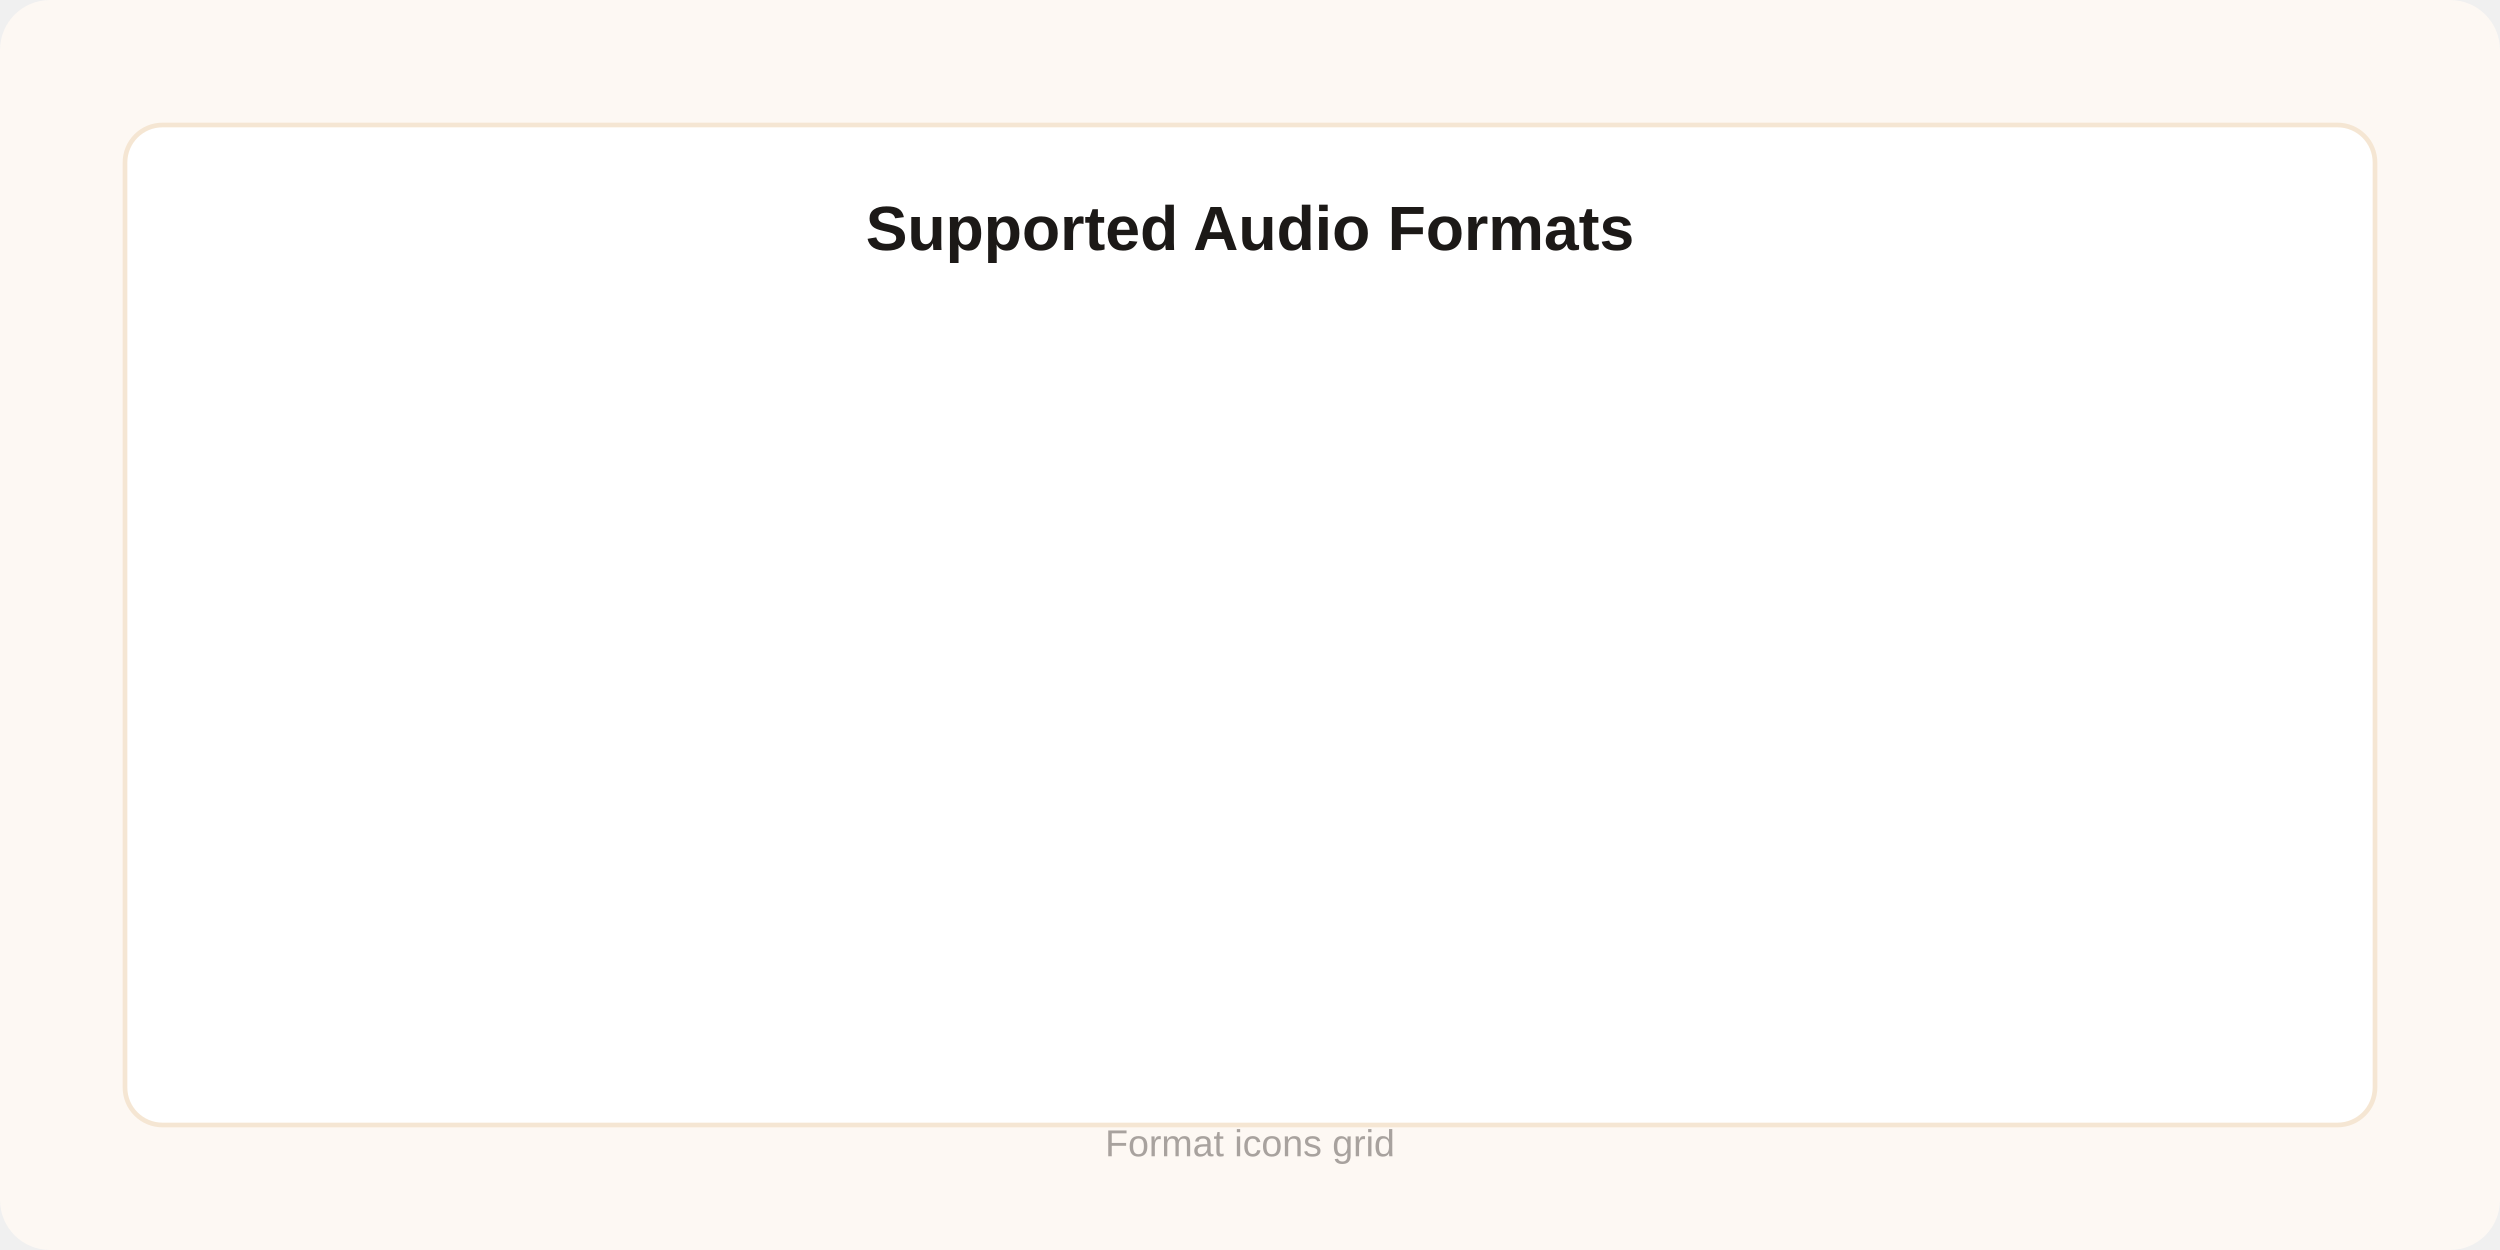
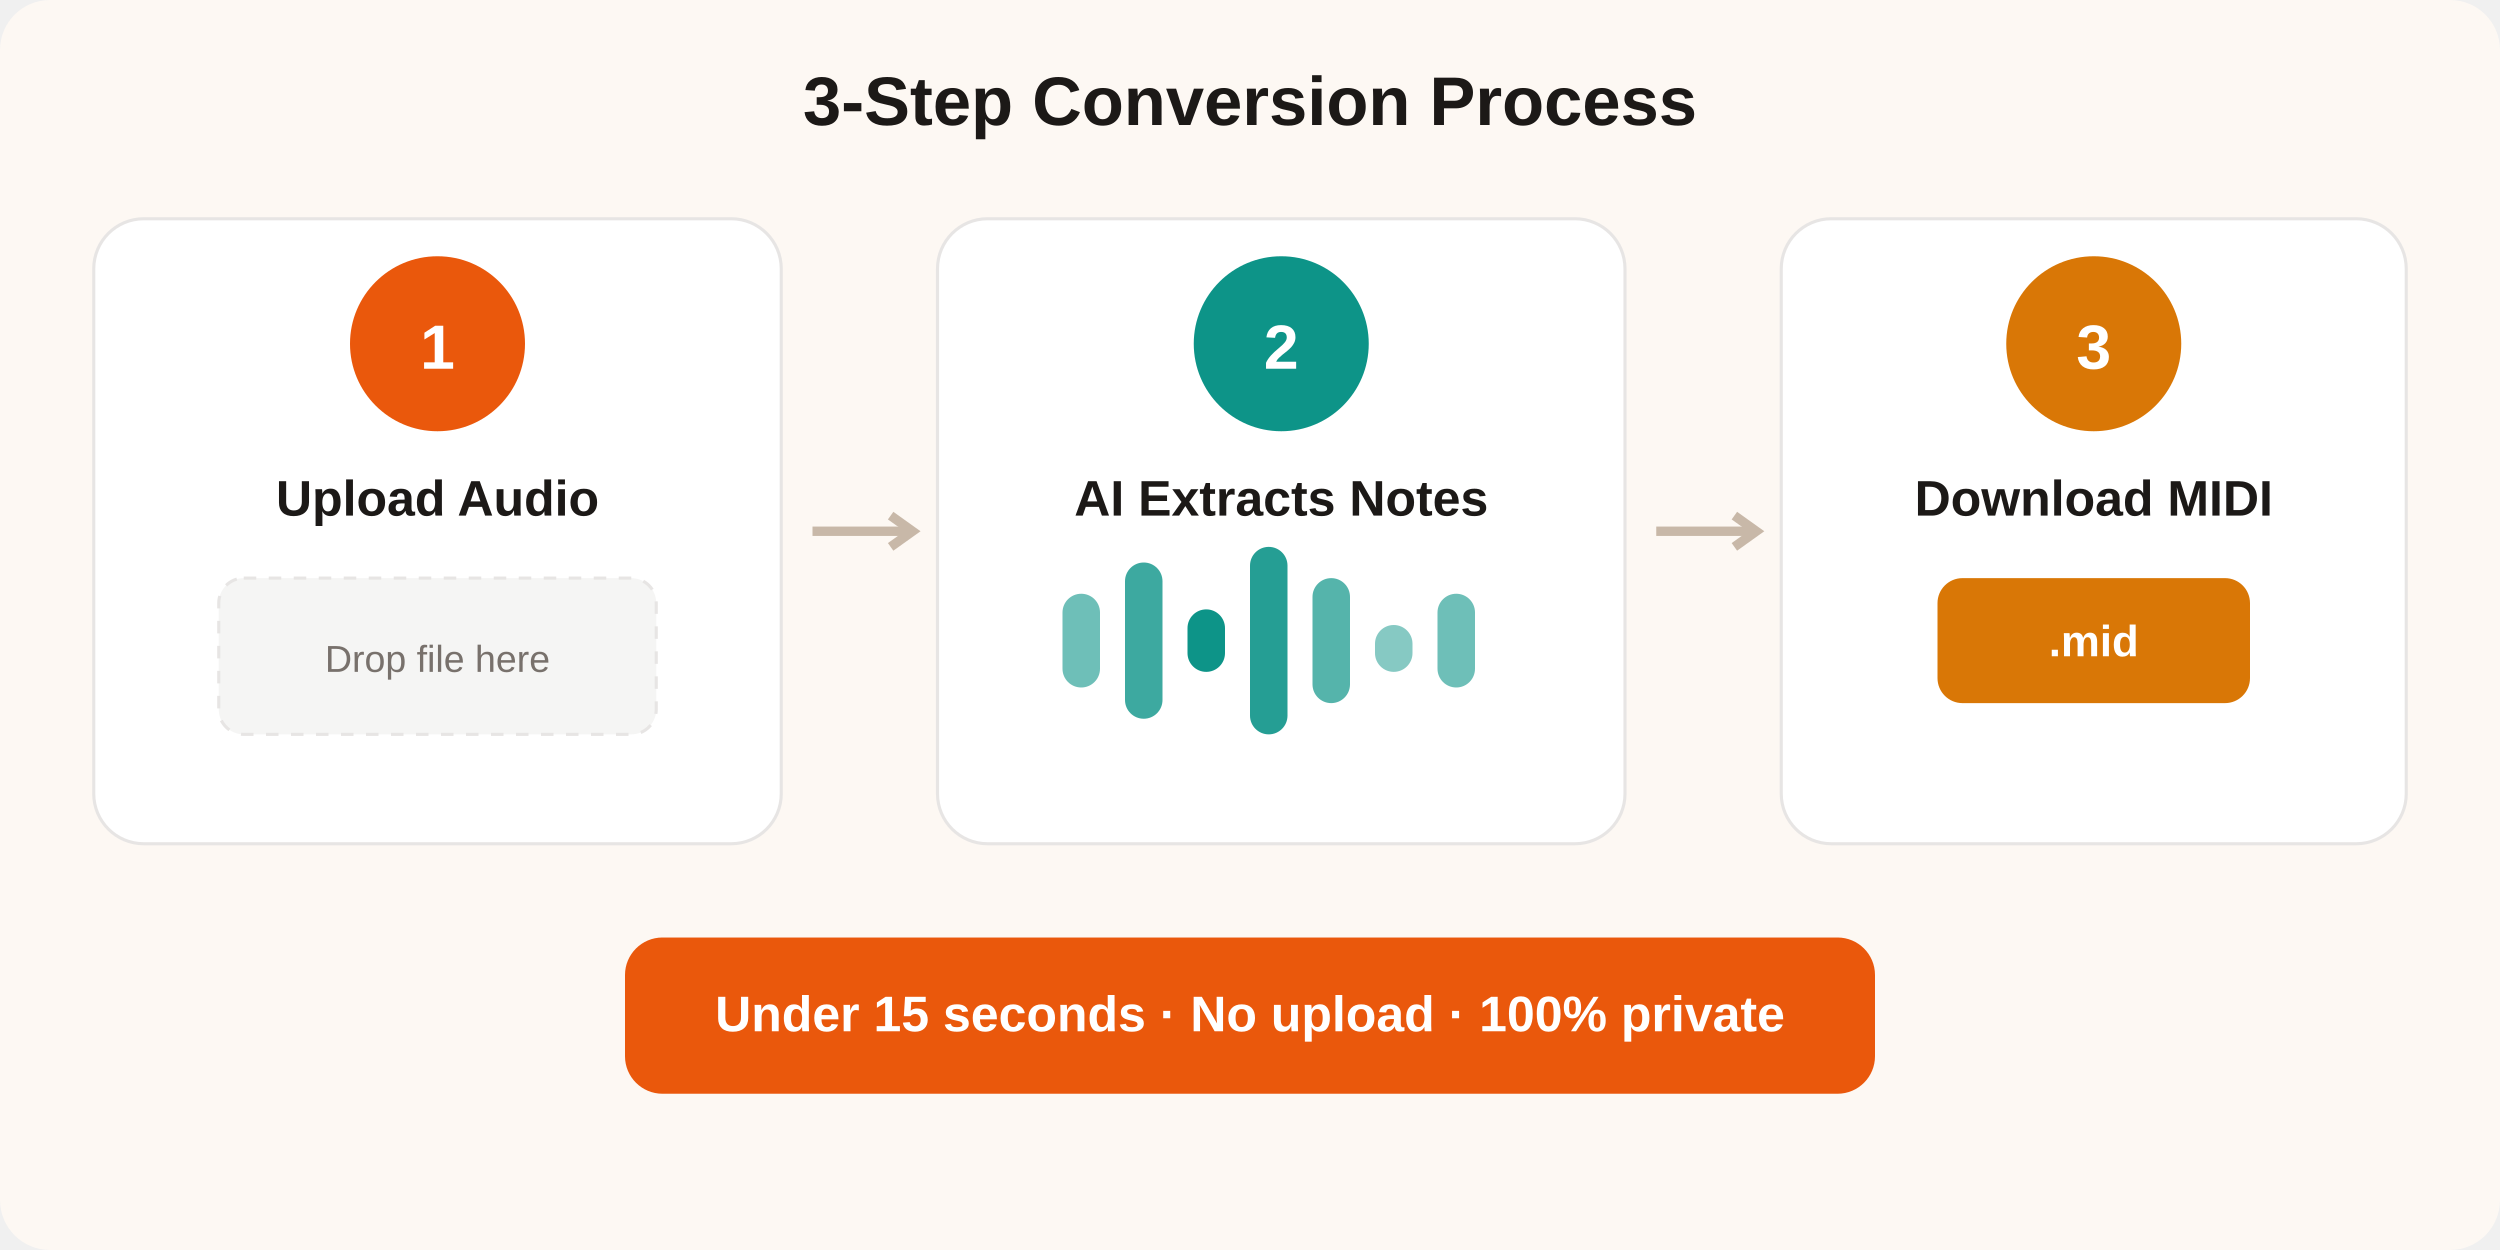
<svg xmlns="http://www.w3.org/2000/svg" viewBox="0 0 800 400">
-   <rect width="800" height="400" fill="#FDF8F3" rx="16" />
-   <rect x="40" y="40" width="720" height="320" rx="12" fill="white" stroke="#F5E6D3" stroke-width="1.5" />
-   <text x="400" y="80" font-family="Arial, sans-serif" font-size="20" fill="#1C1917" font-weight="700" text-anchor="middle">Supported Audio Formats</text>
-   <text x="400" y="370" font-family="Arial, sans-serif" font-size="12" fill="#A8A29E" text-anchor="middle">Format icons grid</text>
+   <rect width="800" height="400" rx="16" fill="#FDF8F3" />
+   <text x="400" y="40" font-family="Space Grotesk, Arial" font-size="22" font-weight="700" fill="#1C1917" text-anchor="middle">3-Step Conversion Process</text>
+   <rect x="30" y="70" width="220" height="200" rx="16" fill="#fff" stroke="#E7E5E4" stroke-width="1" />
+   <circle cx="140" cy="110" r="28" fill="#EA580C" />
+   <text x="140" y="118" font-family="DM Sans, Arial" font-size="20" font-weight="700" fill="#fff" text-anchor="middle">1</text>
+   <text x="140" y="165" font-family="DM Sans, Arial" font-size="16" font-weight="600" fill="#1C1917" text-anchor="middle">Upload Audio</text>
+   <rect x="70" y="185" width="140" height="50" rx="8" fill="#F5F5F4" stroke="#E7E5E4" stroke-width="1" stroke-dasharray="4" />
+   <text x="140" y="215" font-family="DM Sans, Arial" font-size="12" fill="#78716C" text-anchor="middle">Drop file here</text>
+   <path d="M260 170 L290 170" stroke="#C8B8A8" stroke-width="3" />
+   <path d="M285 165 L292 170 L285 175" fill="none" stroke="#C8B8A8" stroke-width="3" />
+   <rect x="300" y="70" width="220" height="200" rx="16" fill="#fff" stroke="#E7E5E4" stroke-width="1" />
+   <circle cx="410" cy="110" r="28" fill="#0D9488" />
+   <text x="410" y="118" font-family="DM Sans, Arial" font-size="20" font-weight="700" fill="#fff" text-anchor="middle">2</text>
+   <text x="410" y="165" font-family="DM Sans, Arial" font-size="16" font-weight="600" fill="#1C1917" text-anchor="middle">AI Extracts Notes</text>
+   <rect x="340" y="190" width="12" height="30" rx="6" fill="#0D9488" opacity="0.6" />
+   <rect x="360" y="180" width="12" height="50" rx="6" fill="#0D9488" opacity="0.8" />
+   <rect x="380" y="195" width="12" height="20" rx="6" fill="#0D9488" />
+   <rect x="400" y="175" width="12" height="60" rx="6" fill="#0D9488" opacity="0.9" />
+   <rect x="420" y="185" width="12" height="40" rx="6" fill="#0D9488" opacity="0.7" />
+   <rect x="440" y="200" width="12" height="15" rx="6" fill="#0D9488" opacity="0.5" />
+   <rect x="460" y="190" width="12" height="30" rx="6" fill="#0D9488" opacity="0.6" />
+   <path d="M530 170 L560 170" stroke="#C8B8A8" stroke-width="3" />
+   <path d="M555 165 L562 170 L555 175" fill="none" stroke="#C8B8A8" stroke-width="3" />
+   <rect x="570" y="70" width="200" height="200" rx="16" fill="#fff" stroke="#E7E5E4" stroke-width="1" />
+   <circle cx="670" cy="110" r="28" fill="#D97706" />
+   <text x="670" y="118" font-family="DM Sans, Arial" font-size="20" font-weight="700" fill="#fff" text-anchor="middle">3</text>
+   <text x="670" y="165" font-family="DM Sans, Arial" font-size="16" font-weight="600" fill="#1C1917" text-anchor="middle">Download MIDI</text>
+   <rect x="620" y="185" width="100" height="40" rx="8" fill="#D97706" />
+   <text x="670" y="210" font-family="JetBrains Mono, Arial" font-size="14" font-weight="700" fill="#fff" text-anchor="middle">.mid</text>
+   <rect x="200" y="300" width="400" height="50" rx="12" fill="#EA580C" />
+   <text x="400" y="330" font-family="DM Sans, Arial" font-size="16" font-weight="600" fill="#fff" text-anchor="middle">Under 15 seconds · No upload · 100% private</text>
</svg>
